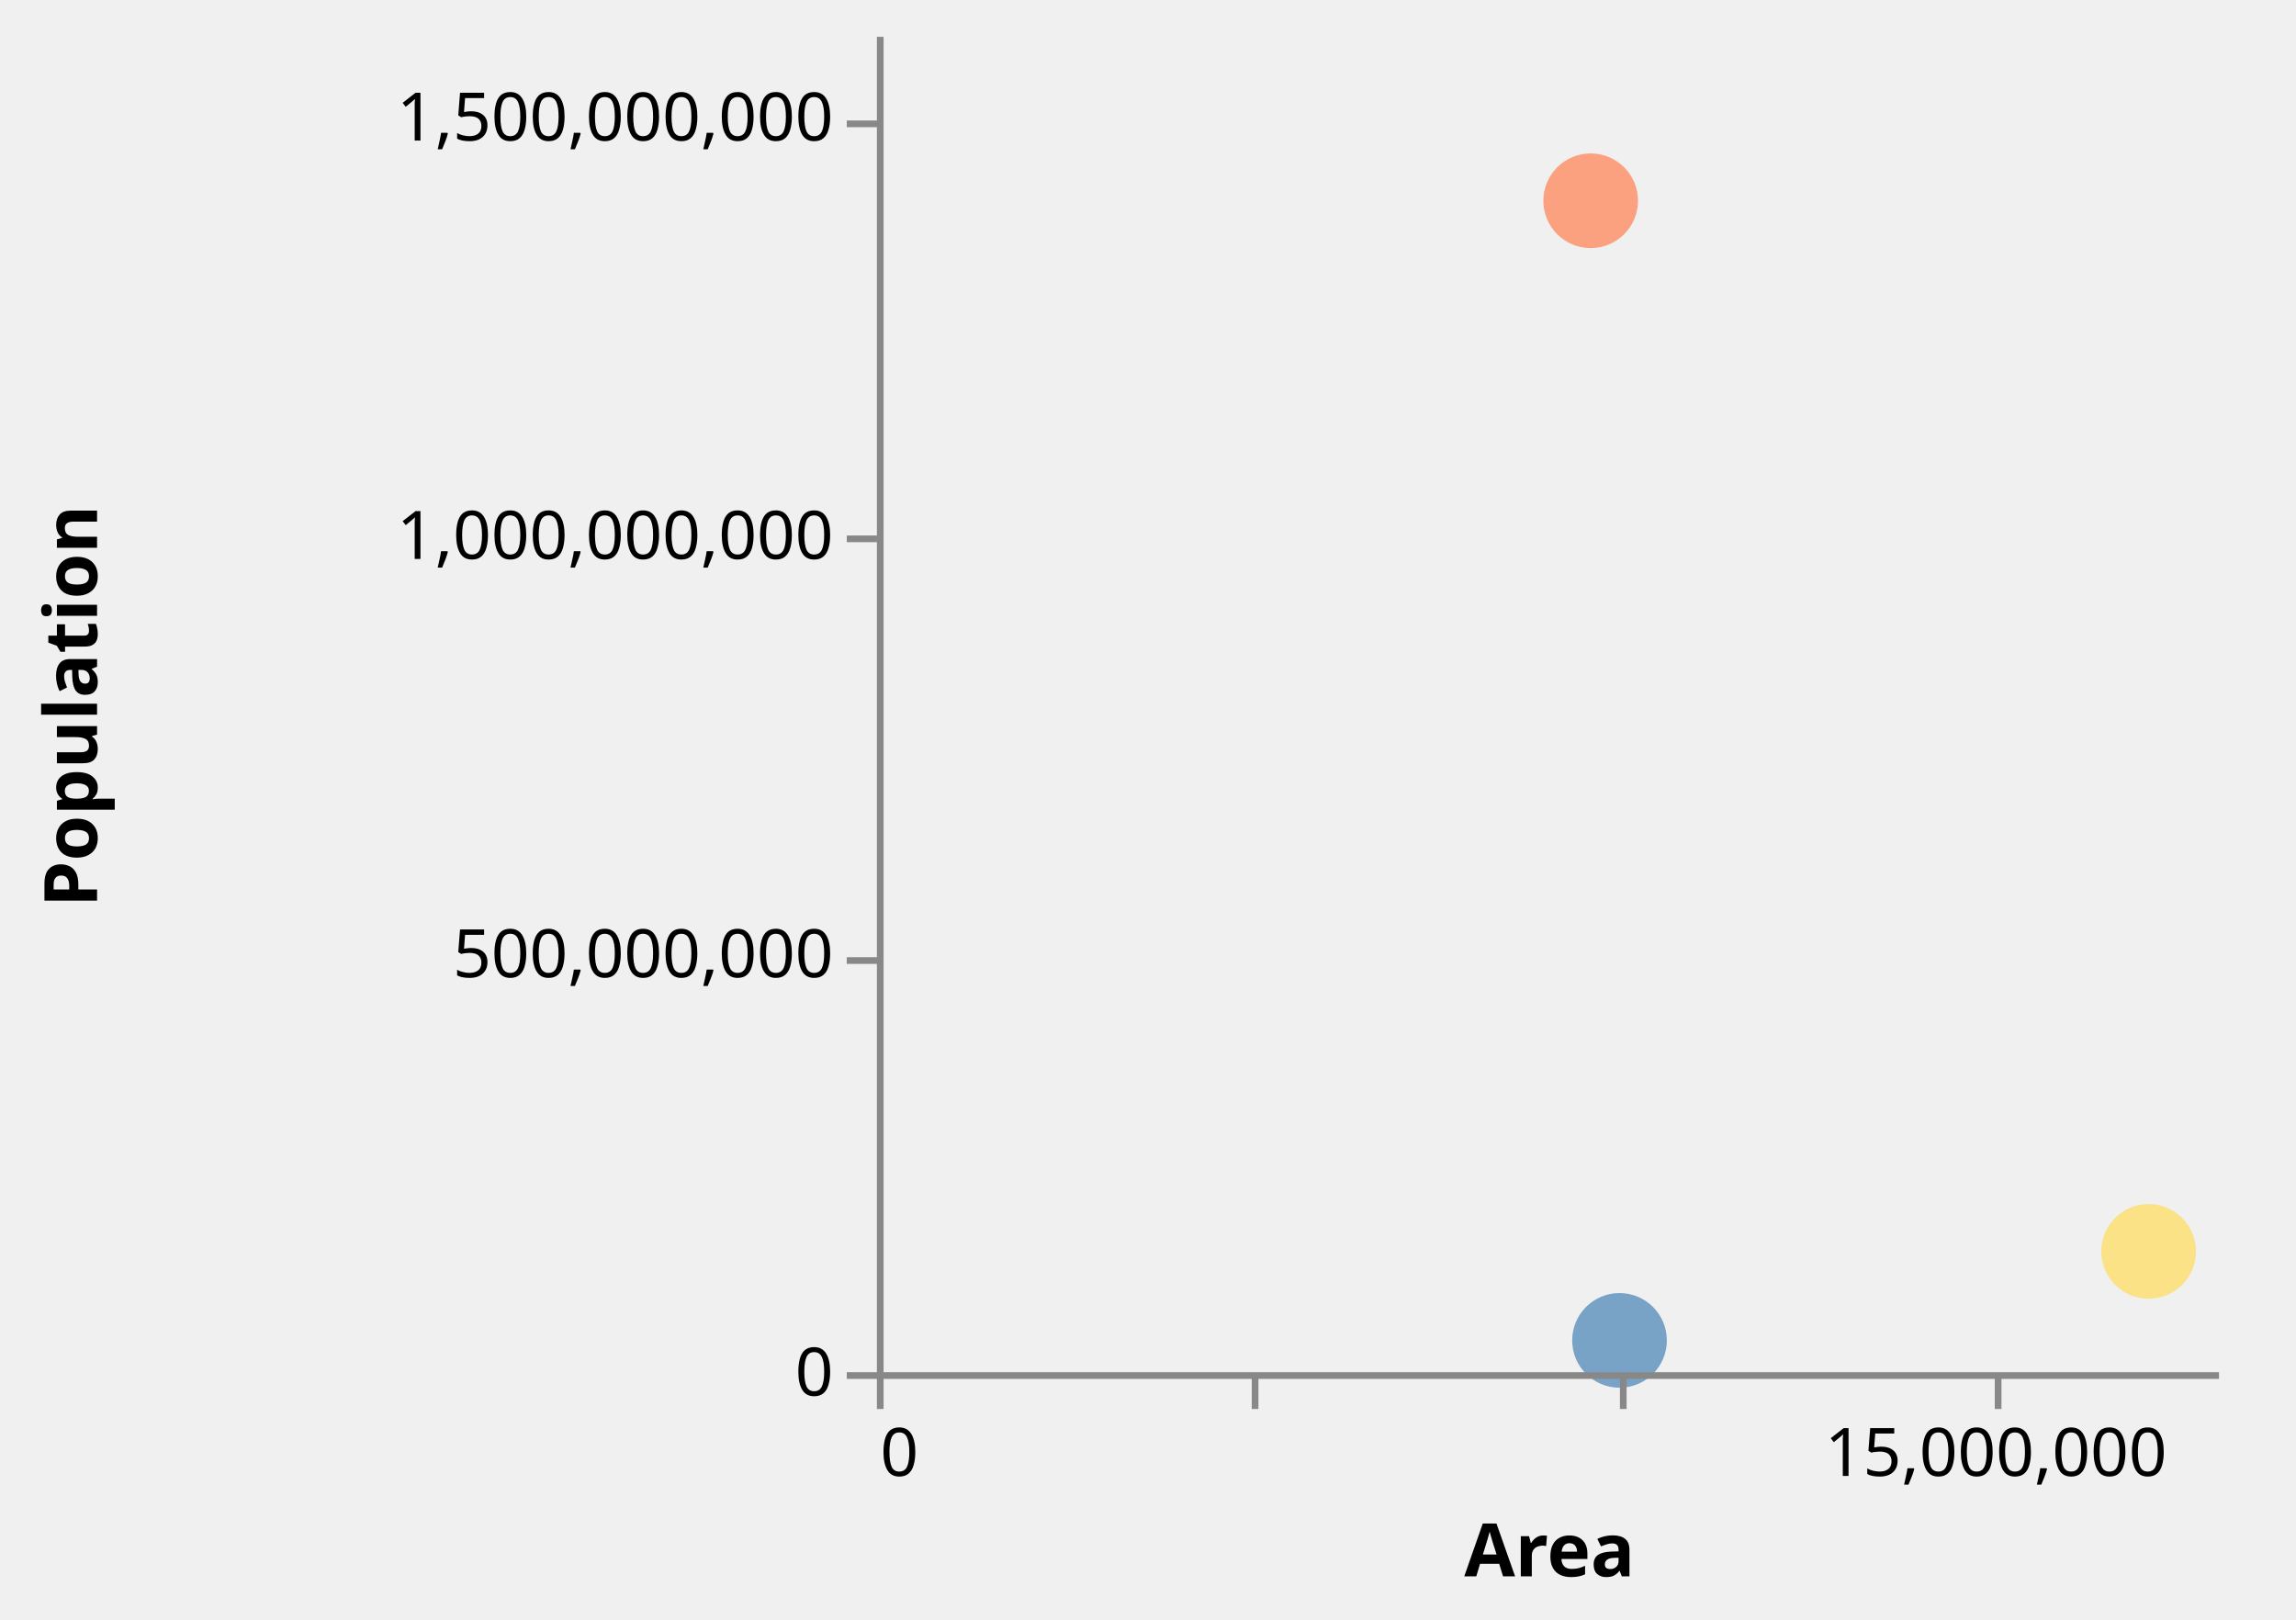
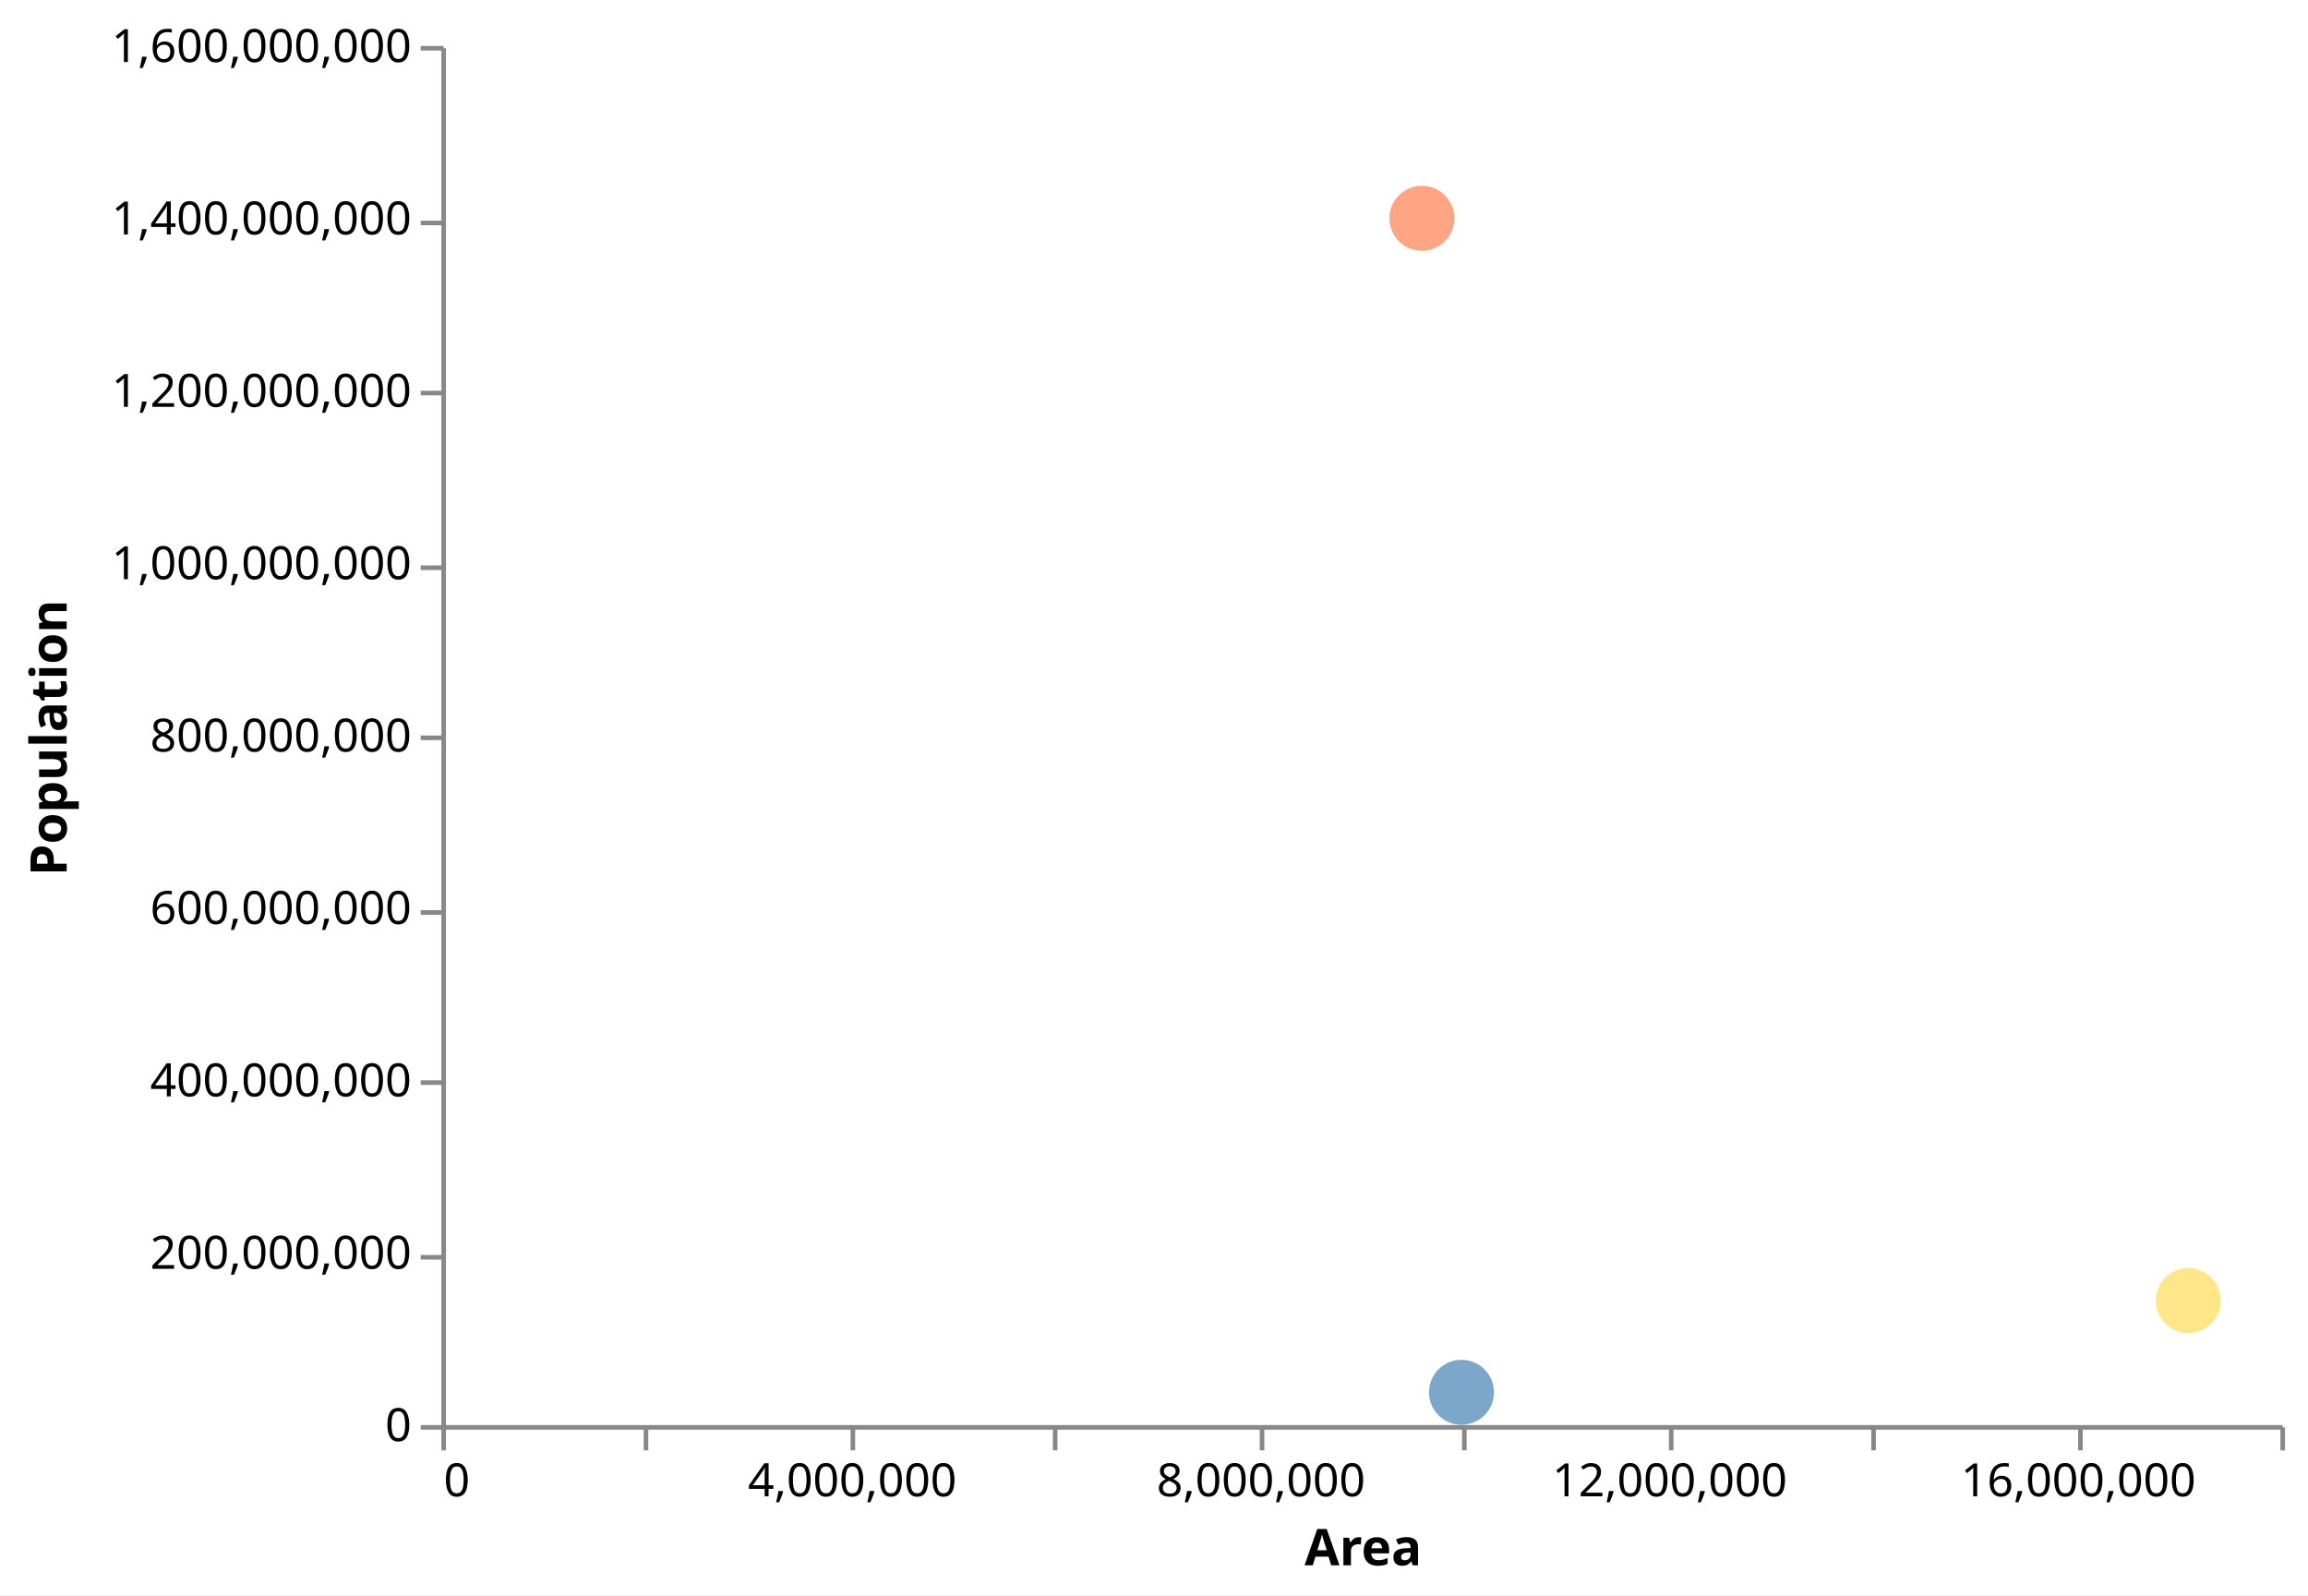
- <svg xmlns="http://www.w3.org/2000/svg" class="marks" width="343" height="242" viewBox="0 0 343 242" version="1.1">
-   <g transform="translate(131,5)">
-     <g class="mark-group role-frame root">
+ <svg xmlns="http://www.w3.org/2000/svg" version="1.1" class="marks" width="502" height="347" viewBox="0 0 502 347">
+   <rect width="502" height="347" fill="white" />
+   <g fill="none" stroke-miterlimit="10" transform="translate(96,10)">
+     <g class="mark-group role-frame root" role="graphics-object" aria-roledescription="group mark container">
      <g transform="translate(0,0)">
-         <path class="background" d="M0,0h200v200h-200Z" style="fill: none;" />
+         <path class="background" aria-hidden="true" d="M0,0h400v300h-400Z" />
        <g>
-           <g class="mark-symbol role-mark marks">
-             <path transform="translate(189.9805,181.9516)" d="M7.071,0A7.071,7.071,0,1,1,-7.071,0A7.071,7.071,0,1,1,7.071,0" style="fill: #FFDB58; stroke-width: 2; opacity: 0.7;" />
-             <path transform="translate(110.9408,195.249)" d="M7.071,0A7.071,7.071,0,1,1,-7.071,0A7.071,7.071,0,1,1,7.071,0" style="fill: steelblue; stroke-width: 2; opacity: 0.7;" />
-             <path transform="translate(106.6329,24.99375)" d="M7.071,0A7.071,7.071,0,1,1,-7.071,0A7.071,7.071,0,1,1,7.071,0" style="fill: coral; stroke-width: 2; opacity: 0.7;" />
-           </g>
-           <g class="mark-group role-axis">
-             <g transform="translate(0.5,200.5)">
-               <path class="background" d="M0,0h0v0h0Z" style="pointer-events: none; fill: none;" />
+           <g class="mark-group role-axis" role="graphics-symbol" aria-roledescription="axis" aria-label="X-axis titled 'Area' for a linear scale with values from 0 to 18,000,000">
+             <g transform="translate(0.5,300.5)">
+               <path class="background" aria-hidden="true" d="M0,0h0v0h0Z" pointer-events="none" />
              <g>
-                 <g class="mark-rule role-axis-tick" style="pointer-events: none;">
-                   <line transform="translate(0,0)" x2="0" y2="5" style="fill: none; stroke: #888; stroke-width: 1; opacity: 1;" />
-                   <line transform="translate(56,0)" x2="0" y2="5" style="fill: none; stroke: #888; stroke-width: 1; opacity: 1;" />
-                   <line transform="translate(111,0)" x2="0" y2="5" style="fill: none; stroke: #888; stroke-width: 1; opacity: 1;" />
-                   <line transform="translate(167,0)" x2="0" y2="5" style="fill: none; stroke: #888; stroke-width: 1; opacity: 1;" />
+                 <g class="mark-rule role-axis-tick" pointer-events="none">
+                   <line transform="translate(0,0)" x2="0" y2="5" stroke="#888" stroke-width="1" opacity="1" />
+                   <line transform="translate(44,0)" x2="0" y2="5" stroke="#888" stroke-width="1" opacity="1" />
+                   <line transform="translate(89,0)" x2="0" y2="5" stroke="#888" stroke-width="1" opacity="1" />
+                   <line transform="translate(133,0)" x2="0" y2="5" stroke="#888" stroke-width="1" opacity="1" />
+                   <line transform="translate(178,0)" x2="0" y2="5" stroke="#888" stroke-width="1" opacity="1" />
+                   <line transform="translate(222,0)" x2="0" y2="5" stroke="#888" stroke-width="1" opacity="1" />
+                   <line transform="translate(267,0)" x2="0" y2="5" stroke="#888" stroke-width="1" opacity="1" />
+                   <line transform="translate(311,0)" x2="0" y2="5" stroke="#888" stroke-width="1" opacity="1" />
+                   <line transform="translate(356,0)" x2="0" y2="5" stroke="#888" stroke-width="1" opacity="1" />
+                   <line transform="translate(400,0)" x2="0" y2="5" stroke="#888" stroke-width="1" opacity="1" />
                </g>
-                 <g class="mark-text role-axis-label" style="pointer-events: none;">
-                   <text text-anchor="start" transform="translate(0,15)" style="font-family: sans-serif; font-size: 10px; fill: #000; opacity: 1;">0</text>
-                   <text text-anchor="middle" transform="translate(55.55556,15)" style="font-family: sans-serif; font-size: 10px; fill: #000; opacity: 0;">5,000,000</text>
-                   <text text-anchor="middle" transform="translate(111.1111,15)" style="font-family: sans-serif; font-size: 10px; fill: #000; opacity: 0;">10,000,000</text>
-                   <text text-anchor="middle" transform="translate(166.6667,15)" style="font-family: sans-serif; font-size: 10px; fill: #000; opacity: 1;">15,000,000</text>
+                 <g class="mark-text role-axis-label" pointer-events="none">
+                   <text text-anchor="start" transform="translate(0,15)" font-family="sans-serif" font-size="10px" fill="#000" opacity="1">0</text>
+                   <text text-anchor="middle" transform="translate(44.44444,15)" font-family="sans-serif" font-size="10px" fill="#000" opacity="0">2,000,000</text>
+                   <text text-anchor="middle" transform="translate(88.88889,15)" font-family="sans-serif" font-size="10px" fill="#000" opacity="1">4,000,000</text>
+                   <text text-anchor="middle" transform="translate(133.3333,15)" font-family="sans-serif" font-size="10px" fill="#000" opacity="0">6,000,000</text>
+                   <text text-anchor="middle" transform="translate(177.7778,15)" font-family="sans-serif" font-size="10px" fill="#000" opacity="1">8,000,000</text>
+                   <text text-anchor="middle" transform="translate(222.2222,15)" font-family="sans-serif" font-size="10px" fill="#000" opacity="0">10,000,000</text>
+                   <text text-anchor="middle" transform="translate(266.6667,15)" font-family="sans-serif" font-size="10px" fill="#000" opacity="1">12,000,000</text>
+                   <text text-anchor="middle" transform="translate(311.1111,15)" font-family="sans-serif" font-size="10px" fill="#000" opacity="0">14,000,000</text>
+                   <text text-anchor="middle" transform="translate(355.5556,15)" font-family="sans-serif" font-size="10px" fill="#000" opacity="1">16,000,000</text>
+                   <text text-anchor="end" transform="translate(400,15)" font-family="sans-serif" font-size="10px" fill="#000" opacity="0">18,000,000</text>
                </g>
-                 <g class="mark-rule role-axis-domain" style="pointer-events: none;">
-                   <line transform="translate(0,0)" x2="200" y2="0" style="fill: none; stroke: #888; stroke-width: 1; opacity: 1;" />
+                 <g class="mark-rule role-axis-domain" pointer-events="none">
+                   <line transform="translate(0,0)" x2="400" y2="0" stroke="#888" stroke-width="1" opacity="1" />
                </g>
-                 <g class="mark-text role-axis-title" style="pointer-events: none;">
-                   <text text-anchor="middle" transform="translate(100,30)" style="font-family: sans-serif; font-size: 11px; font-weight: bold; fill: #000; opacity: 1;">Area</text>
+                 <g class="mark-text role-axis-title" pointer-events="none">
+                   <text text-anchor="middle" transform="translate(200,30)" font-family="sans-serif" font-size="11px" font-weight="bold" fill="#000" opacity="1">Area</text>
                </g>
              </g>
+               <path class="foreground" aria-hidden="true" d="" pointer-events="none" display="none" />
            </g>
          </g>
-           <g class="mark-group role-axis">
+           <g class="mark-group role-axis" role="graphics-symbol" aria-roledescription="axis" aria-label="Y-axis titled 'Population' for a linear scale with values from 0 to 1,600,000,000">
            <g transform="translate(0.5,0.5)">
-               <path class="background" d="M0,0h0v0h0Z" style="pointer-events: none; fill: none;" />
+               <path class="background" aria-hidden="true" d="M0,0h0v0h0Z" pointer-events="none" />
              <g>
-                 <g class="mark-rule role-axis-tick" style="pointer-events: none;">
-                   <line transform="translate(0,200)" x2="-5" y2="0" style="fill: none; stroke: #888; stroke-width: 1; opacity: 1;" />
-                   <line transform="translate(0,138)" x2="-5" y2="0" style="fill: none; stroke: #888; stroke-width: 1; opacity: 1;" />
-                   <line transform="translate(0,75)" x2="-5" y2="0" style="fill: none; stroke: #888; stroke-width: 1; opacity: 1;" />
-                   <line transform="translate(0,13)" x2="-5" y2="0" style="fill: none; stroke: #888; stroke-width: 1; opacity: 1;" />
+                 <g class="mark-rule role-axis-tick" pointer-events="none">
+                   <line transform="translate(0,300)" x2="-5" y2="0" stroke="#888" stroke-width="1" opacity="1" />
+                   <line transform="translate(0,263)" x2="-5" y2="0" stroke="#888" stroke-width="1" opacity="1" />
+                   <line transform="translate(0,225)" x2="-5" y2="0" stroke="#888" stroke-width="1" opacity="1" />
+                   <line transform="translate(0,188)" x2="-5" y2="0" stroke="#888" stroke-width="1" opacity="1" />
+                   <line transform="translate(0,150)" x2="-5" y2="0" stroke="#888" stroke-width="1" opacity="1" />
+                   <line transform="translate(0,113)" x2="-5" y2="0" stroke="#888" stroke-width="1" opacity="1" />
+                   <line transform="translate(0,75)" x2="-5" y2="0" stroke="#888" stroke-width="1" opacity="1" />
+                   <line transform="translate(0,38)" x2="-5" y2="0" stroke="#888" stroke-width="1" opacity="1" />
+                   <line transform="translate(0,0)" x2="-5" y2="0" stroke="#888" stroke-width="1" opacity="1" />
                </g>
-                 <g class="mark-text role-axis-label" style="pointer-events: none;">
-                   <text text-anchor="end" transform="translate(-7,203)" style="font-family: sans-serif; font-size: 10px; fill: #000; opacity: 1;">0</text>
-                   <text text-anchor="end" transform="translate(-7,140.5)" style="font-family: sans-serif; font-size: 10px; fill: #000; opacity: 1;">500,000,000</text>
-                   <text text-anchor="end" transform="translate(-7,78)" style="font-family: sans-serif; font-size: 10px; fill: #000; opacity: 1;">1,000,000,000</text>
-                   <text text-anchor="end" transform="translate(-7,15.5)" style="font-family: sans-serif; font-size: 10px; fill: #000; opacity: 1;">1,500,000,000</text>
+                 <g class="mark-text role-axis-label" pointer-events="none">
+                   <text text-anchor="end" transform="translate(-7,303)" font-family="sans-serif" font-size="10px" fill="#000" opacity="1">0</text>
+                   <text text-anchor="end" transform="translate(-7,265.5)" font-family="sans-serif" font-size="10px" fill="#000" opacity="1">200,000,000</text>
+                   <text text-anchor="end" transform="translate(-7,228)" font-family="sans-serif" font-size="10px" fill="#000" opacity="1">400,000,000</text>
+                   <text text-anchor="end" transform="translate(-7,190.5)" font-family="sans-serif" font-size="10px" fill="#000" opacity="1">600,000,000</text>
+                   <text text-anchor="end" transform="translate(-7,153)" font-family="sans-serif" font-size="10px" fill="#000" opacity="1">800,000,000</text>
+                   <text text-anchor="end" transform="translate(-7,115.5)" font-family="sans-serif" font-size="10px" fill="#000" opacity="1">1,000,000,000</text>
+                   <text text-anchor="end" transform="translate(-7,78)" font-family="sans-serif" font-size="10px" fill="#000" opacity="1">1,200,000,000</text>
+                   <text text-anchor="end" transform="translate(-7,40.5)" font-family="sans-serif" font-size="10px" fill="#000" opacity="1">1,400,000,000</text>
+                   <text text-anchor="end" transform="translate(-7,3)" font-family="sans-serif" font-size="10px" fill="#000" opacity="1">1,600,000,000</text>
                </g>
-                 <g class="mark-rule role-axis-domain" style="pointer-events: none;">
-                   <line transform="translate(0,200)" x2="0" y2="-200" style="fill: none; stroke: #888; stroke-width: 1; opacity: 1;" />
+                 <g class="mark-rule role-axis-domain" pointer-events="none">
+                   <line transform="translate(0,300)" x2="0" y2="-300" stroke="#888" stroke-width="1" opacity="1" />
                </g>
-                 <g class="mark-text role-axis-title" style="pointer-events: none;">
-                   <text text-anchor="middle" transform="translate(-115,100) rotate(-90) translate(0,-2)" style="font-family: sans-serif; font-size: 11px; font-weight: bold; fill: #000; opacity: 1;">Population</text>
+                 <g class="mark-text role-axis-title" pointer-events="none">
+                   <text text-anchor="middle" transform="translate(-80,150) rotate(-90) translate(0,-2)" font-family="sans-serif" font-size="11px" font-weight="bold" fill="#000" opacity="1">Population</text>
                </g>
              </g>
+               <path class="foreground" aria-hidden="true" d="" pointer-events="none" display="none" />
            </g>
          </g>
+           <g class="mark-symbol role-mark marks" role="graphics-object" aria-roledescription="symbol mark container">
+             <path aria-label="Country: Russia; Area: 17098246; Population: 144386830" role="graphics-symbol" aria-roledescription="circle" transform="translate(379.961,272.9275)" d="M7.071,0A7.071,7.071,0,1,1,-7.071,0A7.071,7.071,0,1,1,7.071,0" fill="#FFDB58" stroke-width="2" opacity="0.7" />
+             <path aria-label="Country: Canada; Area: 9984670; Population: 38008005" role="graphics-symbol" aria-roledescription="circle" transform="translate(221.8816,292.8735)" d="M7.071,0A7.071,7.071,0,1,1,-7.071,0A7.071,7.071,0,1,1,7.071,0" fill="steelblue" stroke-width="2" opacity="0.7" />
+             <path aria-label="Country: China; Area: 9596961; Population: 1400050000" role="graphics-symbol" aria-roledescription="circle" transform="translate(213.2658,37.49062)" d="M7.071,0A7.071,7.071,0,1,1,-7.071,0A7.071,7.071,0,1,1,7.071,0" fill="coral" stroke-width="2" opacity="0.7" />
+           </g>
        </g>
+         <path class="foreground" aria-hidden="true" d="" display="none" />
      </g>
    </g>
  </g>
</svg>
